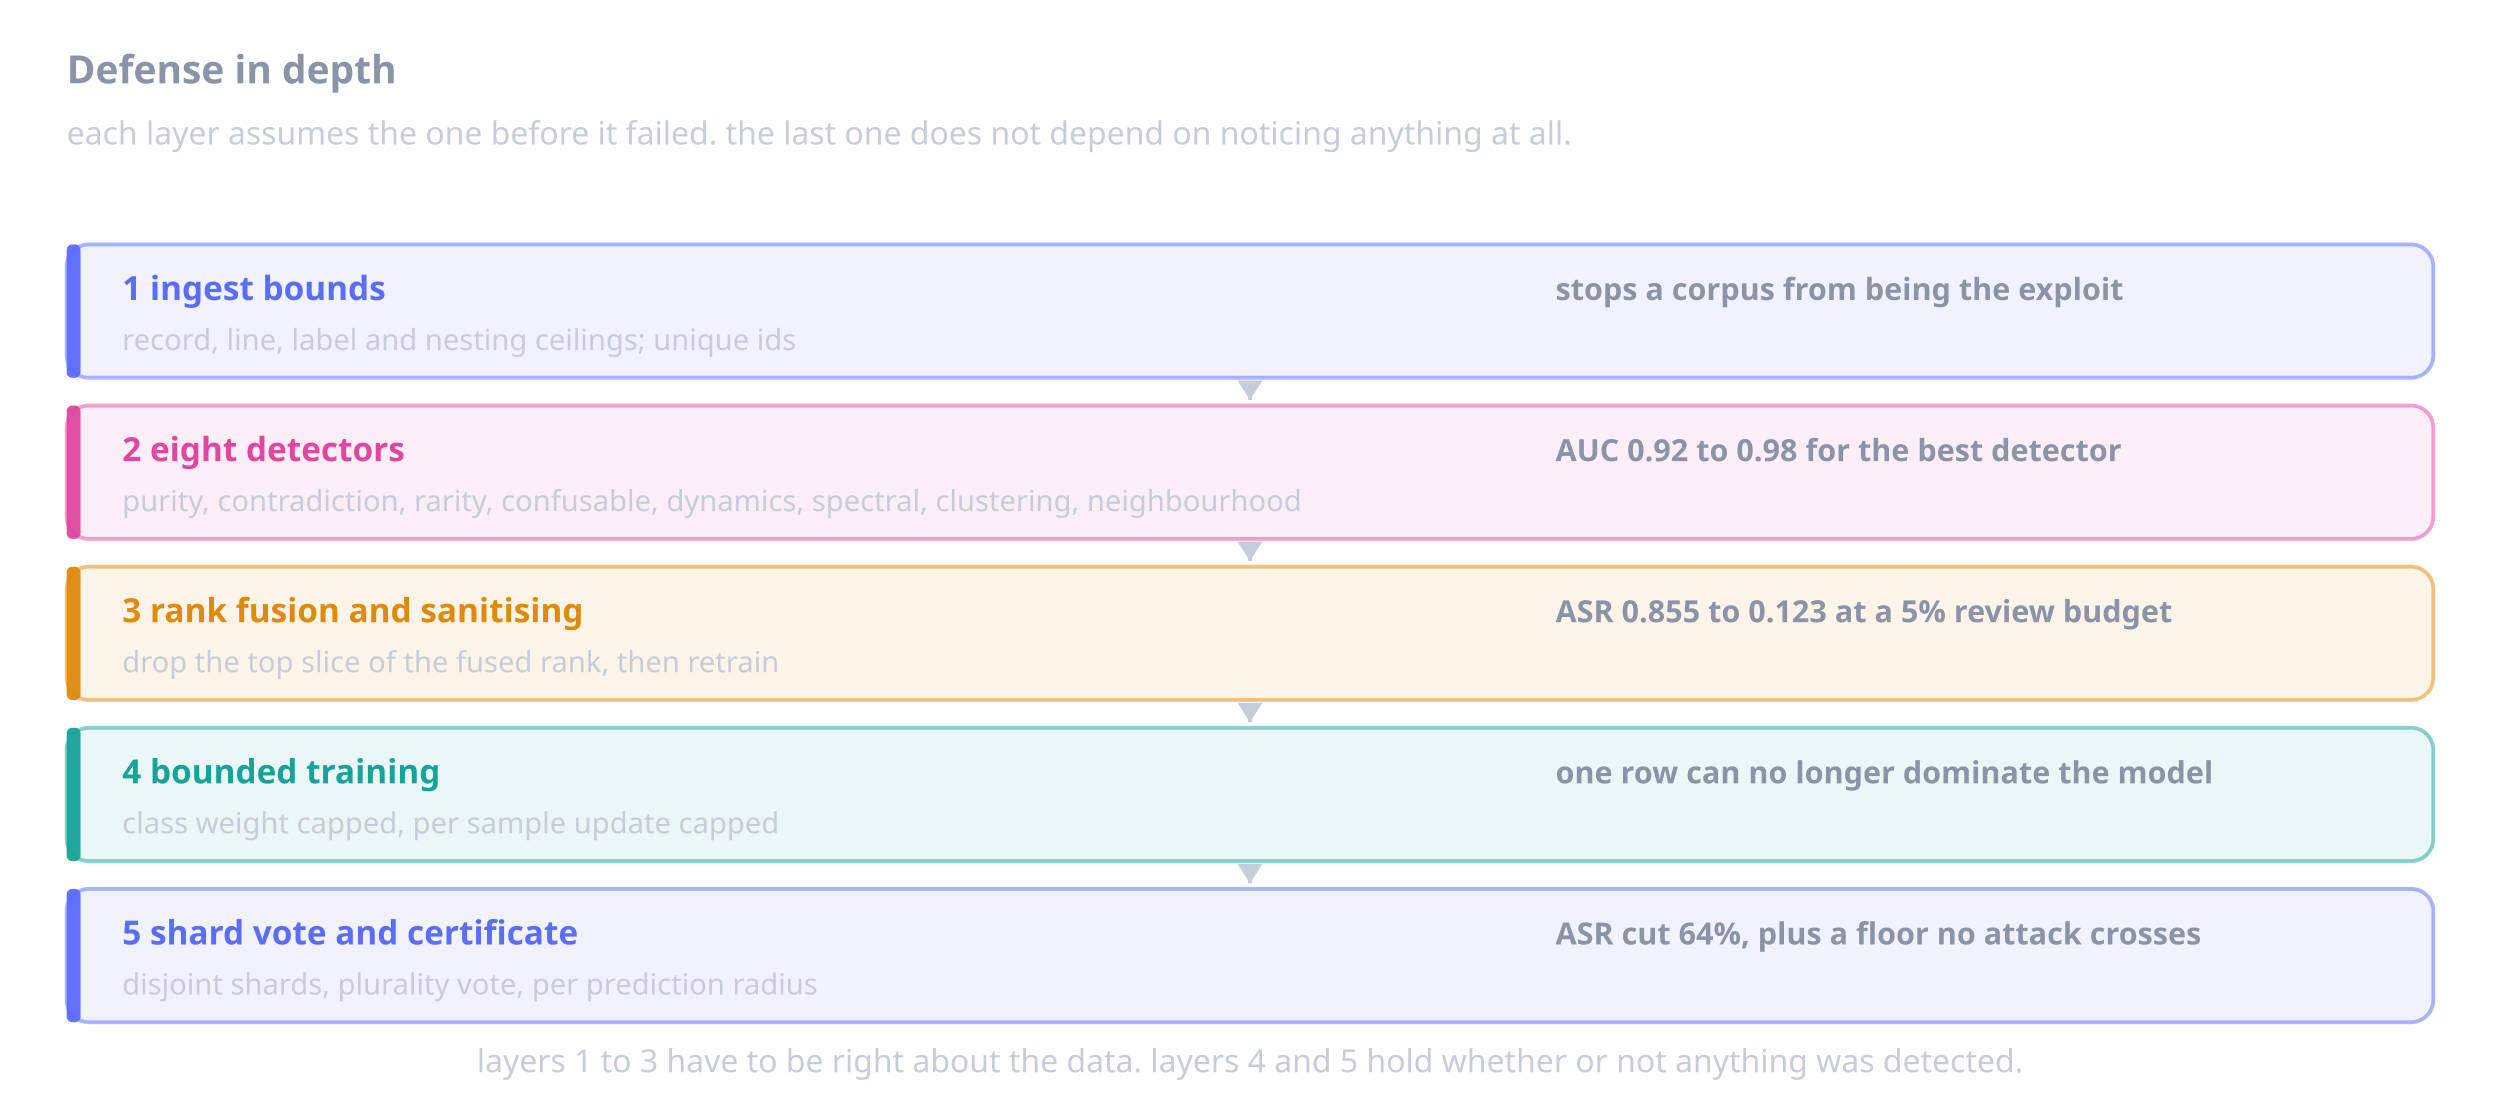
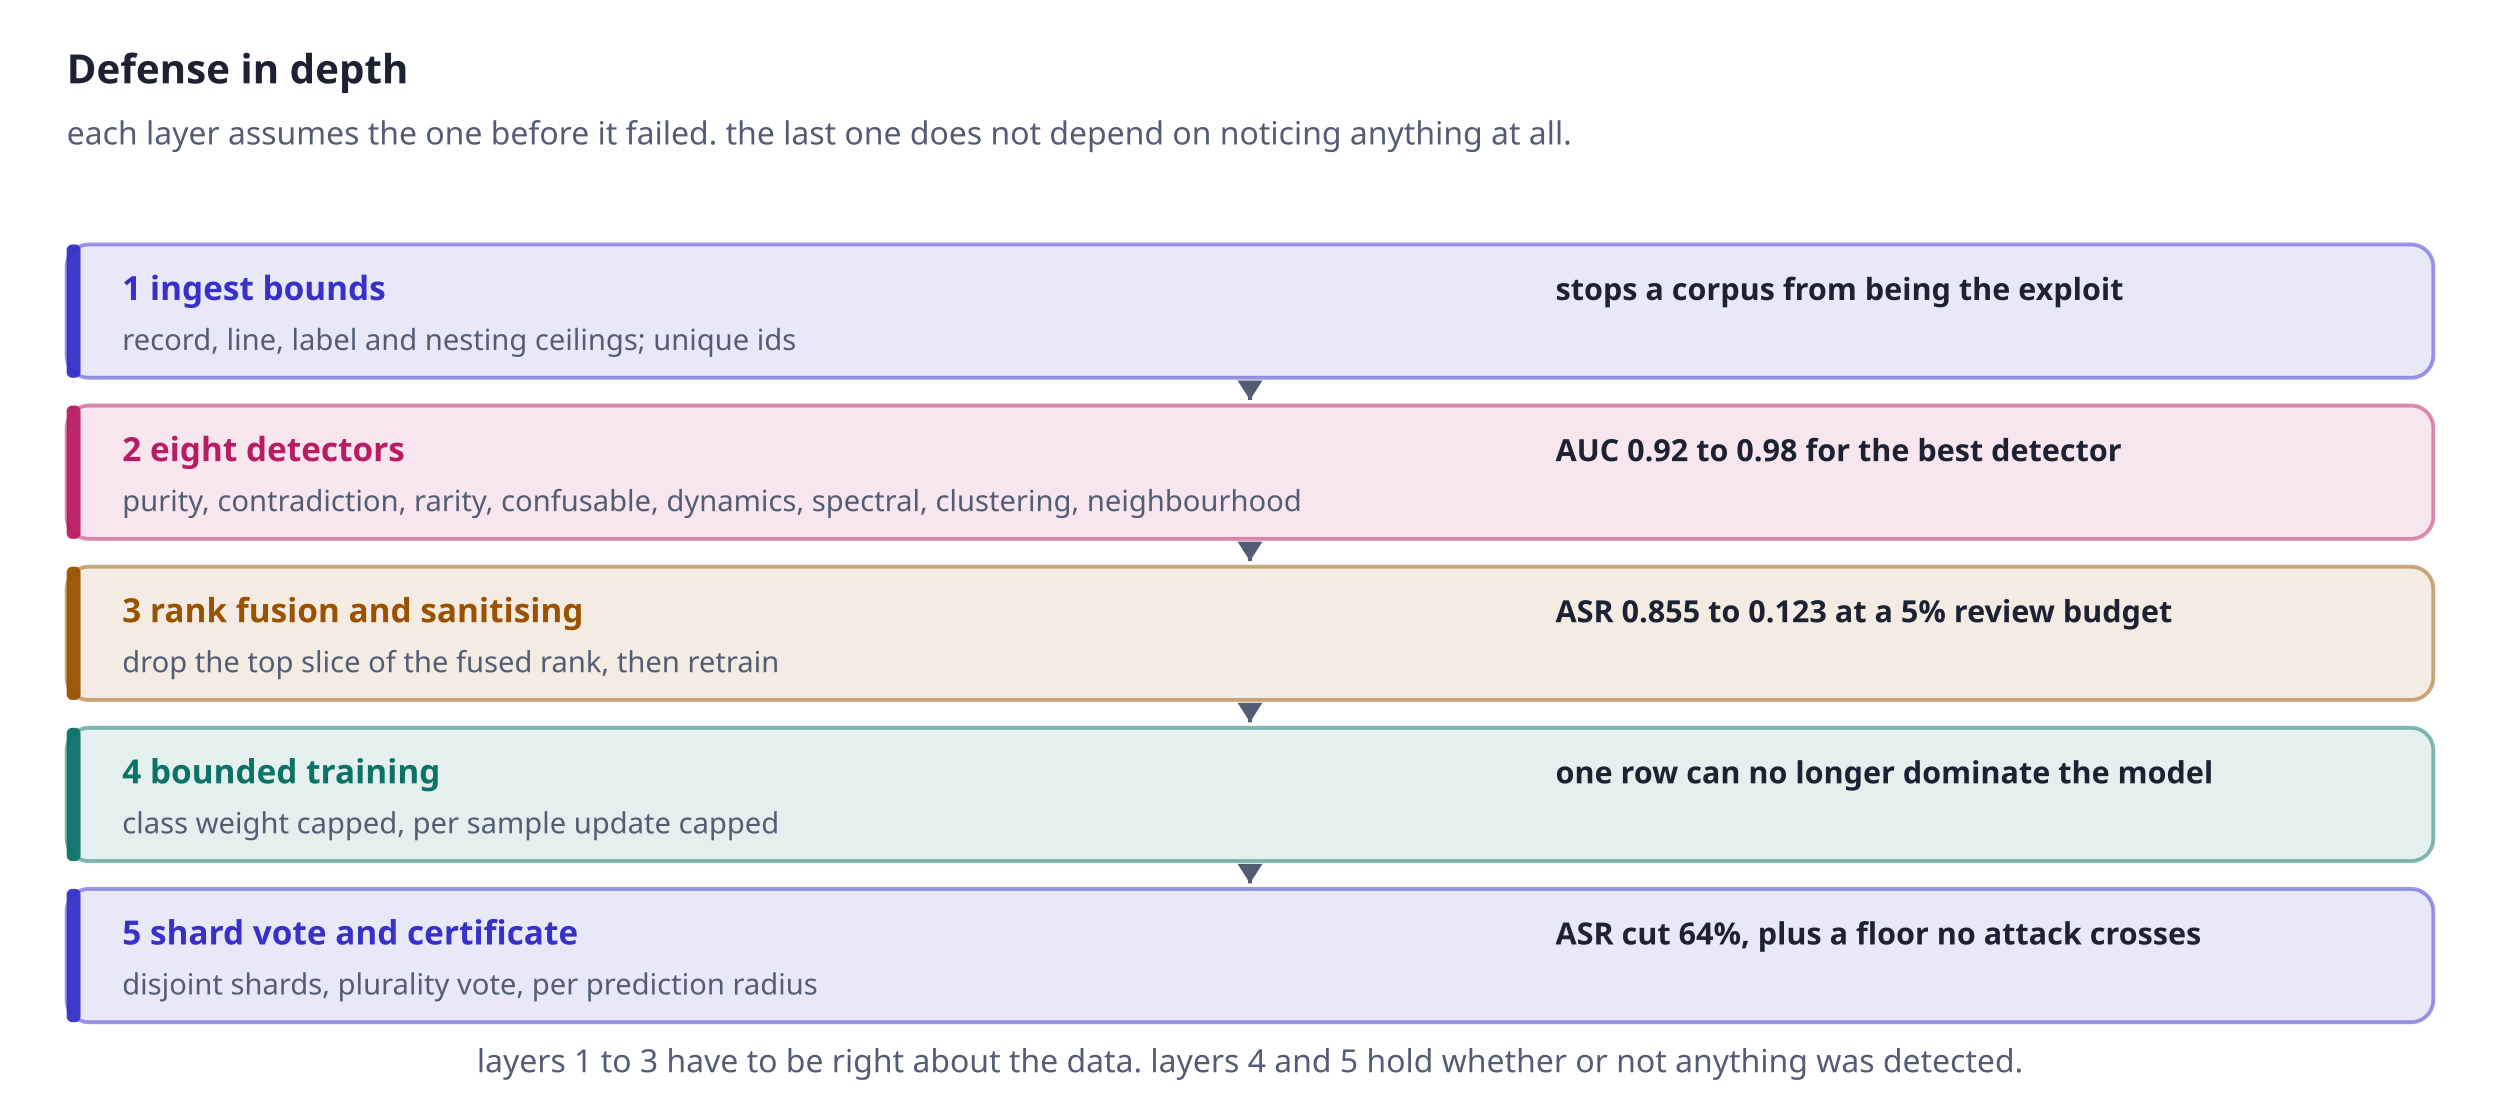
<svg xmlns="http://www.w3.org/2000/svg" viewBox="0 0 900 400" width="900" height="400" role="img">
-   <text x="24.0" y="30.0" font-family="Segoe UI, system-ui, -apple-system, sans-serif" font-size="14" fill="#8b93a7" text-anchor="start" font-weight="700">Defense in depth</text>
-   <text x="24.0" y="52.0" font-family="Segoe UI, system-ui, -apple-system, sans-serif" font-size="11.5" fill="#c6ccd8" text-anchor="start" font-weight="400">each layer assumes the one before it failed. the last one does not depend on noticing anything at all.</text>
-   <rect x="24.0" y="88.0" width="852.0" height="48.0" rx="8" fill="#5b6cff" opacity="0.09" />
-   <rect x="24.0" y="88.0" width="852.0" height="48.0" rx="8" fill="none" stroke="#5b6cff" stroke-width="1.4" opacity="0.5" />
-   <rect x="24.0" y="88.0" width="5.0" height="48.0" rx="2" fill="#5b6cff" opacity="0.95" />
-   <text x="44.0" y="108.0" font-family="Segoe UI, system-ui, -apple-system, sans-serif" font-size="12" fill="#5b6cff" text-anchor="start" font-weight="700">1  ingest bounds</text>
-   <text x="44.0" y="126.0" font-family="Segoe UI, system-ui, -apple-system, sans-serif" font-size="10.5" fill="#c6ccd8" text-anchor="start" font-weight="400">record, line, label and nesting ceilings; unique ids</text>
-   <text x="560.0" y="108.0" font-family="Segoe UI, system-ui, -apple-system, sans-serif" font-size="11" fill="#8b93a7" text-anchor="start" font-weight="600">stops a corpus from being the exploit</text>
-   <line x1="450.0" y1="138.0" x2="450.0" y2="144.0" stroke="#c6ccd8" stroke-width="1.5" />
-   <path d="M450.0 144.0 l-4.5 -7 l9 0 z" fill="#c6ccd8" />
-   <rect x="24.0" y="146.0" width="852.0" height="48.0" rx="8" fill="#e0479e" opacity="0.09" />
-   <rect x="24.0" y="146.0" width="852.0" height="48.0" rx="8" fill="none" stroke="#e0479e" stroke-width="1.4" opacity="0.5" />
-   <rect x="24.0" y="146.0" width="5.0" height="48.0" rx="2" fill="#e0479e" opacity="0.95" />
-   <text x="44.0" y="166.0" font-family="Segoe UI, system-ui, -apple-system, sans-serif" font-size="12" fill="#e0479e" text-anchor="start" font-weight="700">2  eight detectors</text>
-   <text x="44.0" y="184.0" font-family="Segoe UI, system-ui, -apple-system, sans-serif" font-size="10.5" fill="#c6ccd8" text-anchor="start" font-weight="400">purity, contradiction, rarity, confusable, dynamics, spectral, clustering, neighbourhood</text>
-   <text x="560.0" y="166.0" font-family="Segoe UI, system-ui, -apple-system, sans-serif" font-size="11" fill="#8b93a7" text-anchor="start" font-weight="600">AUC 0.92 to 0.98 for the best detector</text>
-   <line x1="450.0" y1="196.0" x2="450.0" y2="202.0" stroke="#c6ccd8" stroke-width="1.5" />
-   <path d="M450.0 202.0 l-4.5 -7 l9 0 z" fill="#c6ccd8" />
-   <rect x="24.0" y="204.0" width="852.0" height="48.0" rx="8" fill="#e08a0c" opacity="0.09" />
-   <rect x="24.0" y="204.0" width="852.0" height="48.0" rx="8" fill="none" stroke="#e08a0c" stroke-width="1.4" opacity="0.5" />
-   <rect x="24.0" y="204.0" width="5.0" height="48.0" rx="2" fill="#e08a0c" opacity="0.95" />
-   <text x="44.0" y="224.0" font-family="Segoe UI, system-ui, -apple-system, sans-serif" font-size="12" fill="#e08a0c" text-anchor="start" font-weight="700">3  rank fusion and sanitising</text>
-   <text x="44.0" y="242.0" font-family="Segoe UI, system-ui, -apple-system, sans-serif" font-size="10.5" fill="#c6ccd8" text-anchor="start" font-weight="400">drop the top slice of the fused rank, then retrain</text>
-   <text x="560.0" y="224.0" font-family="Segoe UI, system-ui, -apple-system, sans-serif" font-size="11" fill="#8b93a7" text-anchor="start" font-weight="600">ASR 0.855 to 0.123 at a 5% review budget</text>
-   <line x1="450.0" y1="254.0" x2="450.0" y2="260.0" stroke="#c6ccd8" stroke-width="1.5" />
-   <path d="M450.0 260.0 l-4.5 -7 l9 0 z" fill="#c6ccd8" />
-   <rect x="24.0" y="262.0" width="852.0" height="48.0" rx="8" fill="#17a398" opacity="0.09" />
-   <rect x="24.0" y="262.0" width="852.0" height="48.0" rx="8" fill="none" stroke="#17a398" stroke-width="1.4" opacity="0.5" />
-   <rect x="24.0" y="262.0" width="5.0" height="48.0" rx="2" fill="#17a398" opacity="0.95" />
-   <text x="44.0" y="282.0" font-family="Segoe UI, system-ui, -apple-system, sans-serif" font-size="12" fill="#17a398" text-anchor="start" font-weight="700">4  bounded training</text>
-   <text x="44.0" y="300.0" font-family="Segoe UI, system-ui, -apple-system, sans-serif" font-size="10.5" fill="#c6ccd8" text-anchor="start" font-weight="400">class weight capped, per sample update capped</text>
-   <text x="560.0" y="282.0" font-family="Segoe UI, system-ui, -apple-system, sans-serif" font-size="11" fill="#8b93a7" text-anchor="start" font-weight="600">one row can no longer dominate the model</text>
-   <line x1="450.0" y1="312.0" x2="450.0" y2="318.0" stroke="#c6ccd8" stroke-width="1.5" />
-   <path d="M450.0 318.0 l-4.5 -7 l9 0 z" fill="#c6ccd8" />
-   <rect x="24.0" y="320.0" width="852.0" height="48.0" rx="8" fill="#5b6cff" opacity="0.09" />
-   <rect x="24.0" y="320.0" width="852.0" height="48.0" rx="8" fill="none" stroke="#5b6cff" stroke-width="1.4" opacity="0.5" />
-   <rect x="24.0" y="320.0" width="5.0" height="48.0" rx="2" fill="#5b6cff" opacity="0.95" />
-   <text x="44.0" y="340.0" font-family="Segoe UI, system-ui, -apple-system, sans-serif" font-size="12" fill="#5b6cff" text-anchor="start" font-weight="700">5  shard vote and certificate</text>
-   <text x="44.0" y="358.0" font-family="Segoe UI, system-ui, -apple-system, sans-serif" font-size="10.5" fill="#c6ccd8" text-anchor="start" font-weight="400">disjoint shards, plurality vote, per prediction radius</text>
-   <text x="560.0" y="340.0" font-family="Segoe UI, system-ui, -apple-system, sans-serif" font-size="11" fill="#8b93a7" text-anchor="start" font-weight="600">ASR cut 64%, plus a floor no attack crosses</text>
-   <text x="450.0" y="386.0" font-family="Segoe UI, system-ui, -apple-system, sans-serif" font-size="11.5" fill="#c6ccd8" text-anchor="middle" font-weight="400">layers 1 to 3 have to be right about the data. layers 4 and 5 hold whether or not anything was detected.</text>
+   <text x="24.0" y="30.0" font-family="Segoe UI, system-ui, -apple-system, sans-serif" font-size="14.5" fill="#1c2233" text-anchor="start" font-weight="700">Defense in depth</text>
+   <text x="24.0" y="52.0" font-family="Segoe UI, system-ui, -apple-system, sans-serif" font-size="11.5" fill="#525d75" text-anchor="start" font-weight="400">each layer assumes the one before it failed. the last one does not depend on noticing anything at all.</text>
+   <rect x="24.0" y="88.0" width="852.0" height="48.0" rx="8" fill="#3730c9" opacity="0.11" />
+   <rect x="24.0" y="88.0" width="852.0" height="48.0" rx="8" fill="none" stroke="#3730c9" stroke-width="1.4" opacity="0.50" />
+   <rect x="24.0" y="88.0" width="5.0" height="48.0" rx="2" fill="#3730c9" opacity="0.95" />
+   <text x="44.0" y="108.0" font-family="Segoe UI, system-ui, -apple-system, sans-serif" font-size="12" fill="#3730c9" text-anchor="start" font-weight="700">1  ingest bounds</text>
+   <text x="44.0" y="126.0" font-family="Segoe UI, system-ui, -apple-system, sans-serif" font-size="10.5" fill="#525d75" text-anchor="start" font-weight="400">record, line, label and nesting ceilings; unique ids</text>
+   <text x="560.0" y="108.0" font-family="Segoe UI, system-ui, -apple-system, sans-serif" font-size="11" fill="#1c2233" text-anchor="start" font-weight="600">stops a corpus from being the exploit</text>
+   <line x1="450.0" y1="138.0" x2="450.0" y2="144.0" stroke="#525d75" stroke-width="1.5" />
+   <path d="M450.0 144.0 l-4.5 -7 l9 0 z" fill="#525d75" />
+   <rect x="24.0" y="146.0" width="852.0" height="48.0" rx="8" fill="#b81d63" opacity="0.11" />
+   <rect x="24.0" y="146.0" width="852.0" height="48.0" rx="8" fill="none" stroke="#b81d63" stroke-width="1.4" opacity="0.50" />
+   <rect x="24.0" y="146.0" width="5.0" height="48.0" rx="2" fill="#b81d63" opacity="0.95" />
+   <text x="44.0" y="166.0" font-family="Segoe UI, system-ui, -apple-system, sans-serif" font-size="12" fill="#b81d63" text-anchor="start" font-weight="700">2  eight detectors</text>
+   <text x="44.0" y="184.0" font-family="Segoe UI, system-ui, -apple-system, sans-serif" font-size="10.5" fill="#525d75" text-anchor="start" font-weight="400">purity, contradiction, rarity, confusable, dynamics, spectral, clustering, neighbourhood</text>
+   <text x="560.0" y="166.0" font-family="Segoe UI, system-ui, -apple-system, sans-serif" font-size="11" fill="#1c2233" text-anchor="start" font-weight="600">AUC 0.92 to 0.98 for the best detector</text>
+   <line x1="450.0" y1="196.0" x2="450.0" y2="202.0" stroke="#525d75" stroke-width="1.5" />
+   <path d="M450.0 202.0 l-4.5 -7 l9 0 z" fill="#525d75" />
+   <rect x="24.0" y="204.0" width="852.0" height="48.0" rx="8" fill="#9a5200" opacity="0.11" />
+   <rect x="24.0" y="204.0" width="852.0" height="48.0" rx="8" fill="none" stroke="#9a5200" stroke-width="1.4" opacity="0.50" />
+   <rect x="24.0" y="204.0" width="5.0" height="48.0" rx="2" fill="#9a5200" opacity="0.95" />
+   <text x="44.0" y="224.0" font-family="Segoe UI, system-ui, -apple-system, sans-serif" font-size="12" fill="#9a5200" text-anchor="start" font-weight="700">3  rank fusion and sanitising</text>
+   <text x="44.0" y="242.0" font-family="Segoe UI, system-ui, -apple-system, sans-serif" font-size="10.5" fill="#525d75" text-anchor="start" font-weight="400">drop the top slice of the fused rank, then retrain</text>
+   <text x="560.0" y="224.0" font-family="Segoe UI, system-ui, -apple-system, sans-serif" font-size="11" fill="#1c2233" text-anchor="start" font-weight="600">ASR 0.855 to 0.123 at a 5% review budget</text>
+   <line x1="450.0" y1="254.0" x2="450.0" y2="260.0" stroke="#525d75" stroke-width="1.5" />
+   <path d="M450.0 260.0 l-4.5 -7 l9 0 z" fill="#525d75" />
+   <rect x="24.0" y="262.0" width="852.0" height="48.0" rx="8" fill="#0c7268" opacity="0.11" />
+   <rect x="24.0" y="262.0" width="852.0" height="48.0" rx="8" fill="none" stroke="#0c7268" stroke-width="1.4" opacity="0.50" />
+   <rect x="24.0" y="262.0" width="5.0" height="48.0" rx="2" fill="#0c7268" opacity="0.95" />
+   <text x="44.0" y="282.0" font-family="Segoe UI, system-ui, -apple-system, sans-serif" font-size="12" fill="#0c7268" text-anchor="start" font-weight="700">4  bounded training</text>
+   <text x="44.0" y="300.0" font-family="Segoe UI, system-ui, -apple-system, sans-serif" font-size="10.5" fill="#525d75" text-anchor="start" font-weight="400">class weight capped, per sample update capped</text>
+   <text x="560.0" y="282.0" font-family="Segoe UI, system-ui, -apple-system, sans-serif" font-size="11" fill="#1c2233" text-anchor="start" font-weight="600">one row can no longer dominate the model</text>
+   <line x1="450.0" y1="312.0" x2="450.0" y2="318.0" stroke="#525d75" stroke-width="1.5" />
+   <path d="M450.0 318.0 l-4.5 -7 l9 0 z" fill="#525d75" />
+   <rect x="24.0" y="320.0" width="852.0" height="48.0" rx="8" fill="#3730c9" opacity="0.11" />
+   <rect x="24.0" y="320.0" width="852.0" height="48.0" rx="8" fill="none" stroke="#3730c9" stroke-width="1.4" opacity="0.50" />
+   <rect x="24.0" y="320.0" width="5.0" height="48.0" rx="2" fill="#3730c9" opacity="0.95" />
+   <text x="44.0" y="340.0" font-family="Segoe UI, system-ui, -apple-system, sans-serif" font-size="12" fill="#3730c9" text-anchor="start" font-weight="700">5  shard vote and certificate</text>
+   <text x="44.0" y="358.0" font-family="Segoe UI, system-ui, -apple-system, sans-serif" font-size="10.5" fill="#525d75" text-anchor="start" font-weight="400">disjoint shards, plurality vote, per prediction radius</text>
+   <text x="560.0" y="340.0" font-family="Segoe UI, system-ui, -apple-system, sans-serif" font-size="11" fill="#1c2233" text-anchor="start" font-weight="600">ASR cut 64%, plus a floor no attack crosses</text>
+   <text x="450.0" y="386.0" font-family="Segoe UI, system-ui, -apple-system, sans-serif" font-size="11.5" fill="#525d75" text-anchor="middle" font-weight="400">layers 1 to 3 have to be right about the data. layers 4 and 5 hold whether or not anything was detected.</text>
</svg>
